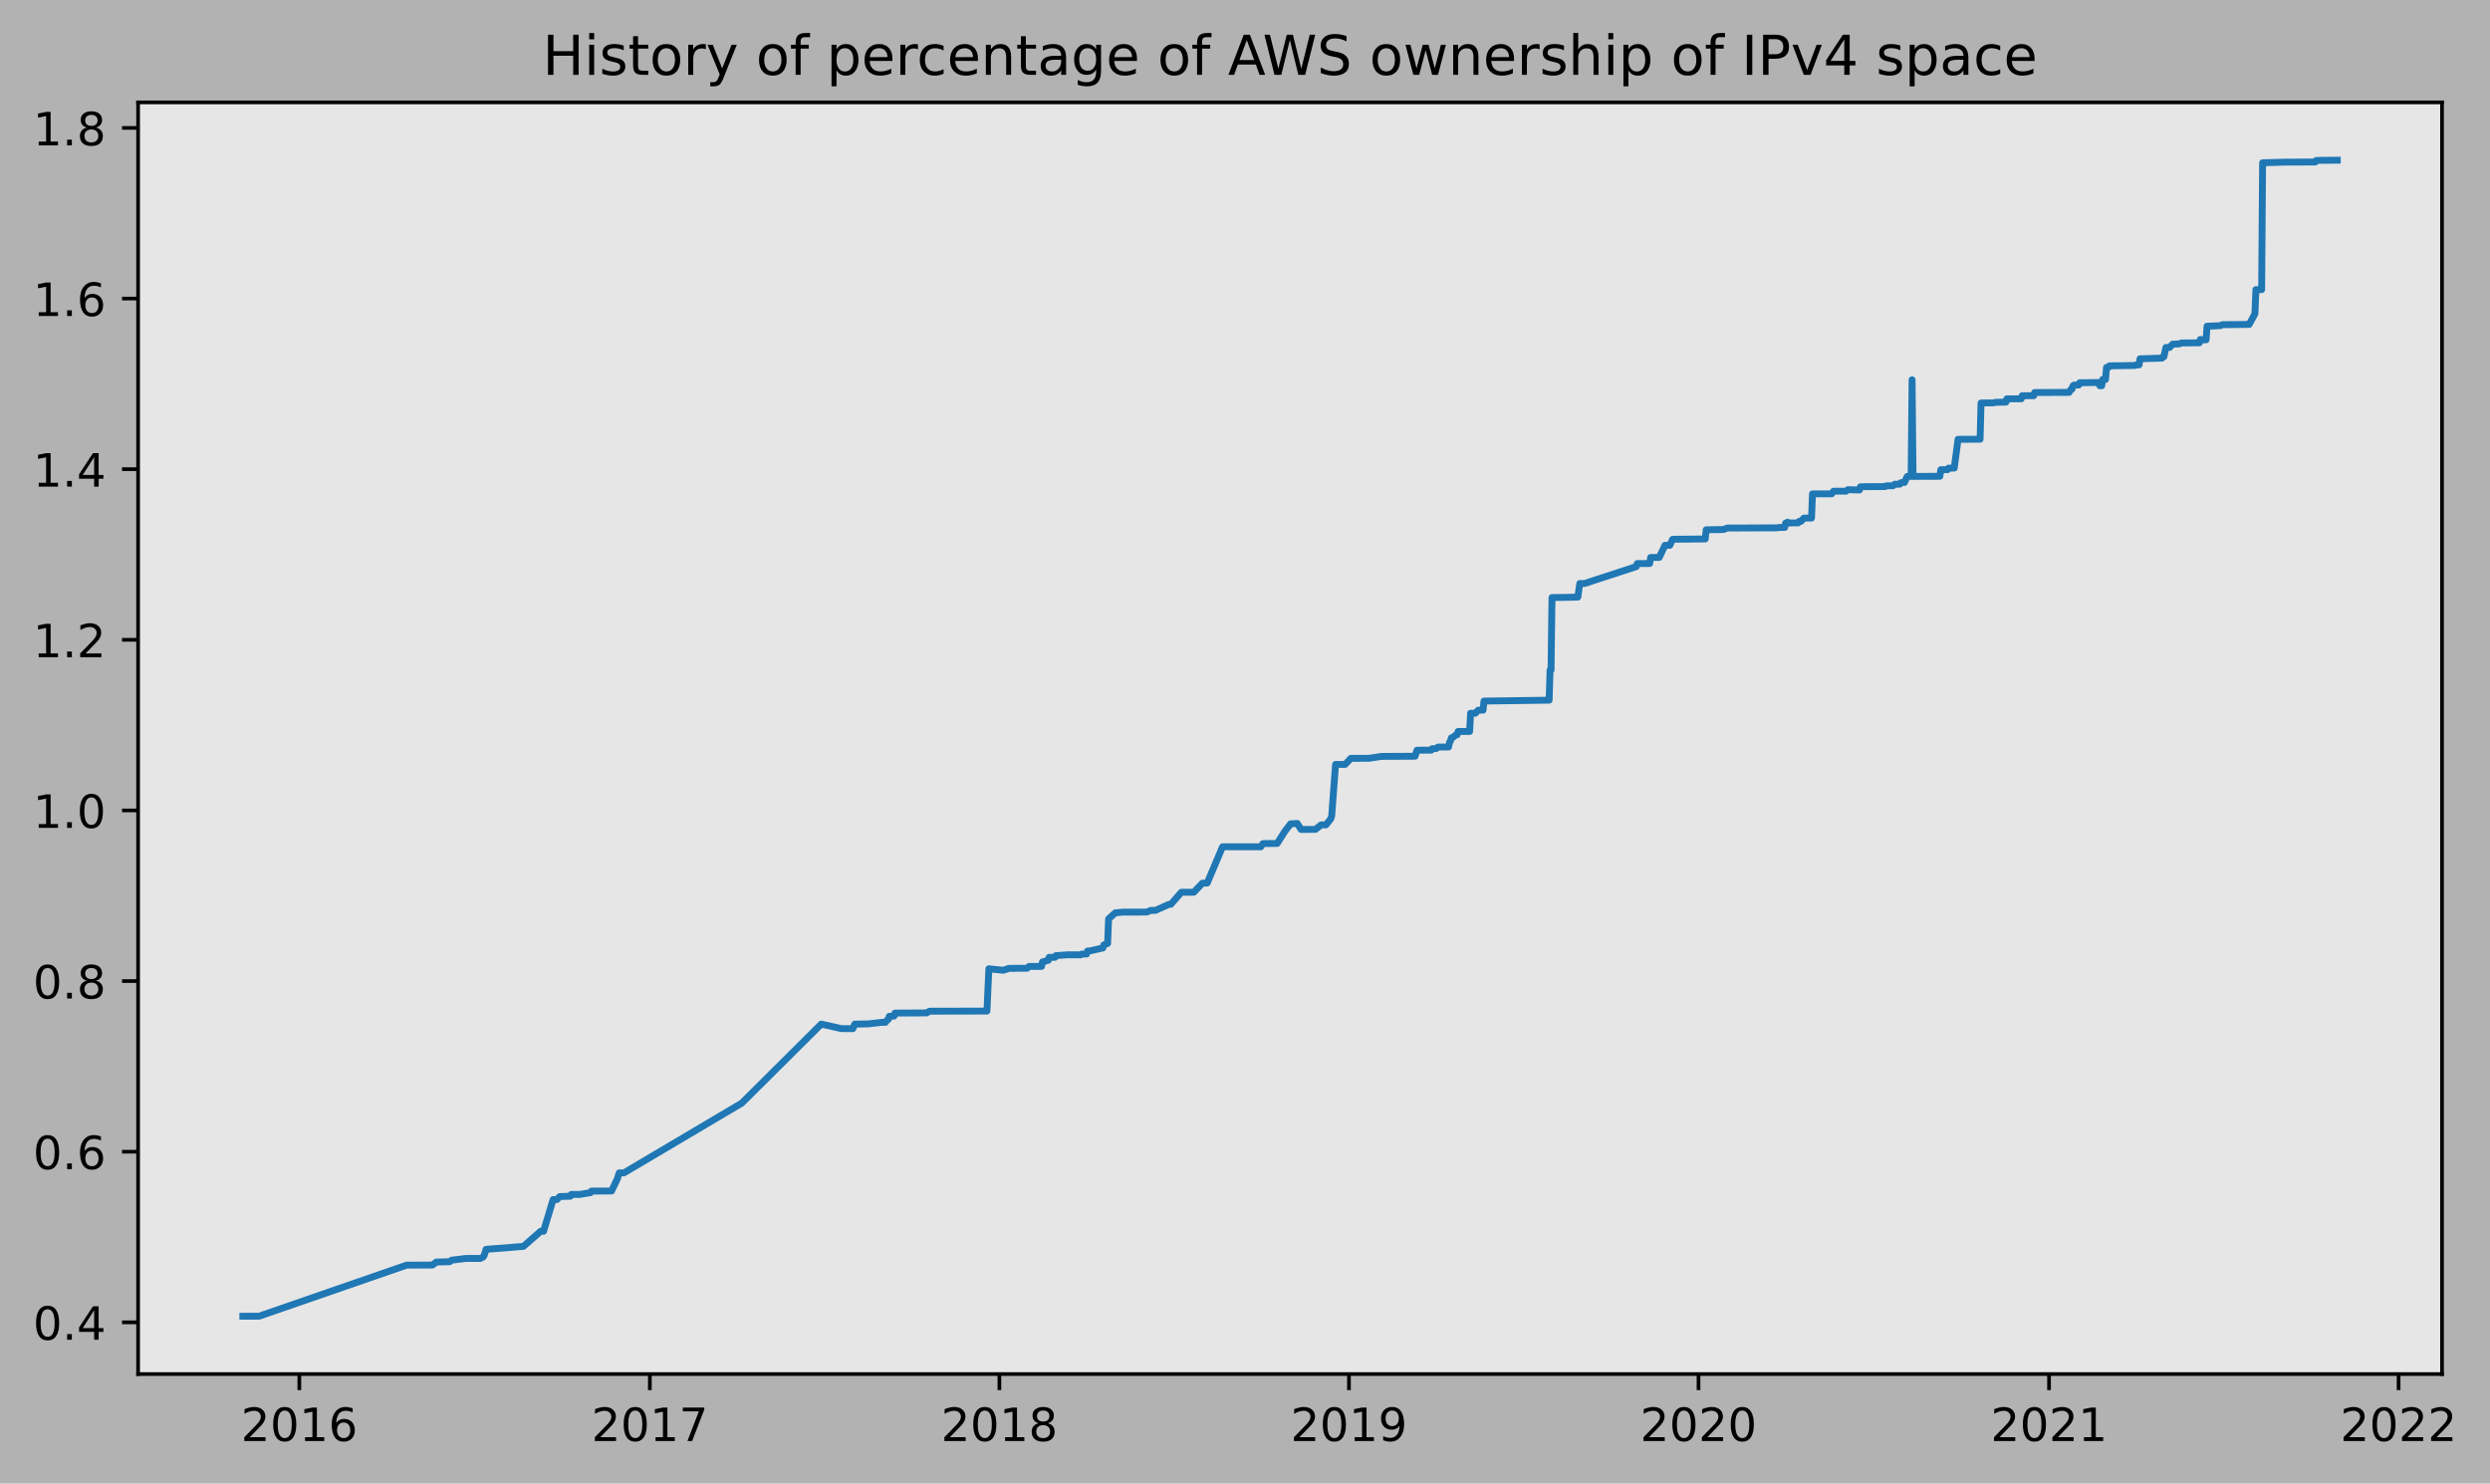
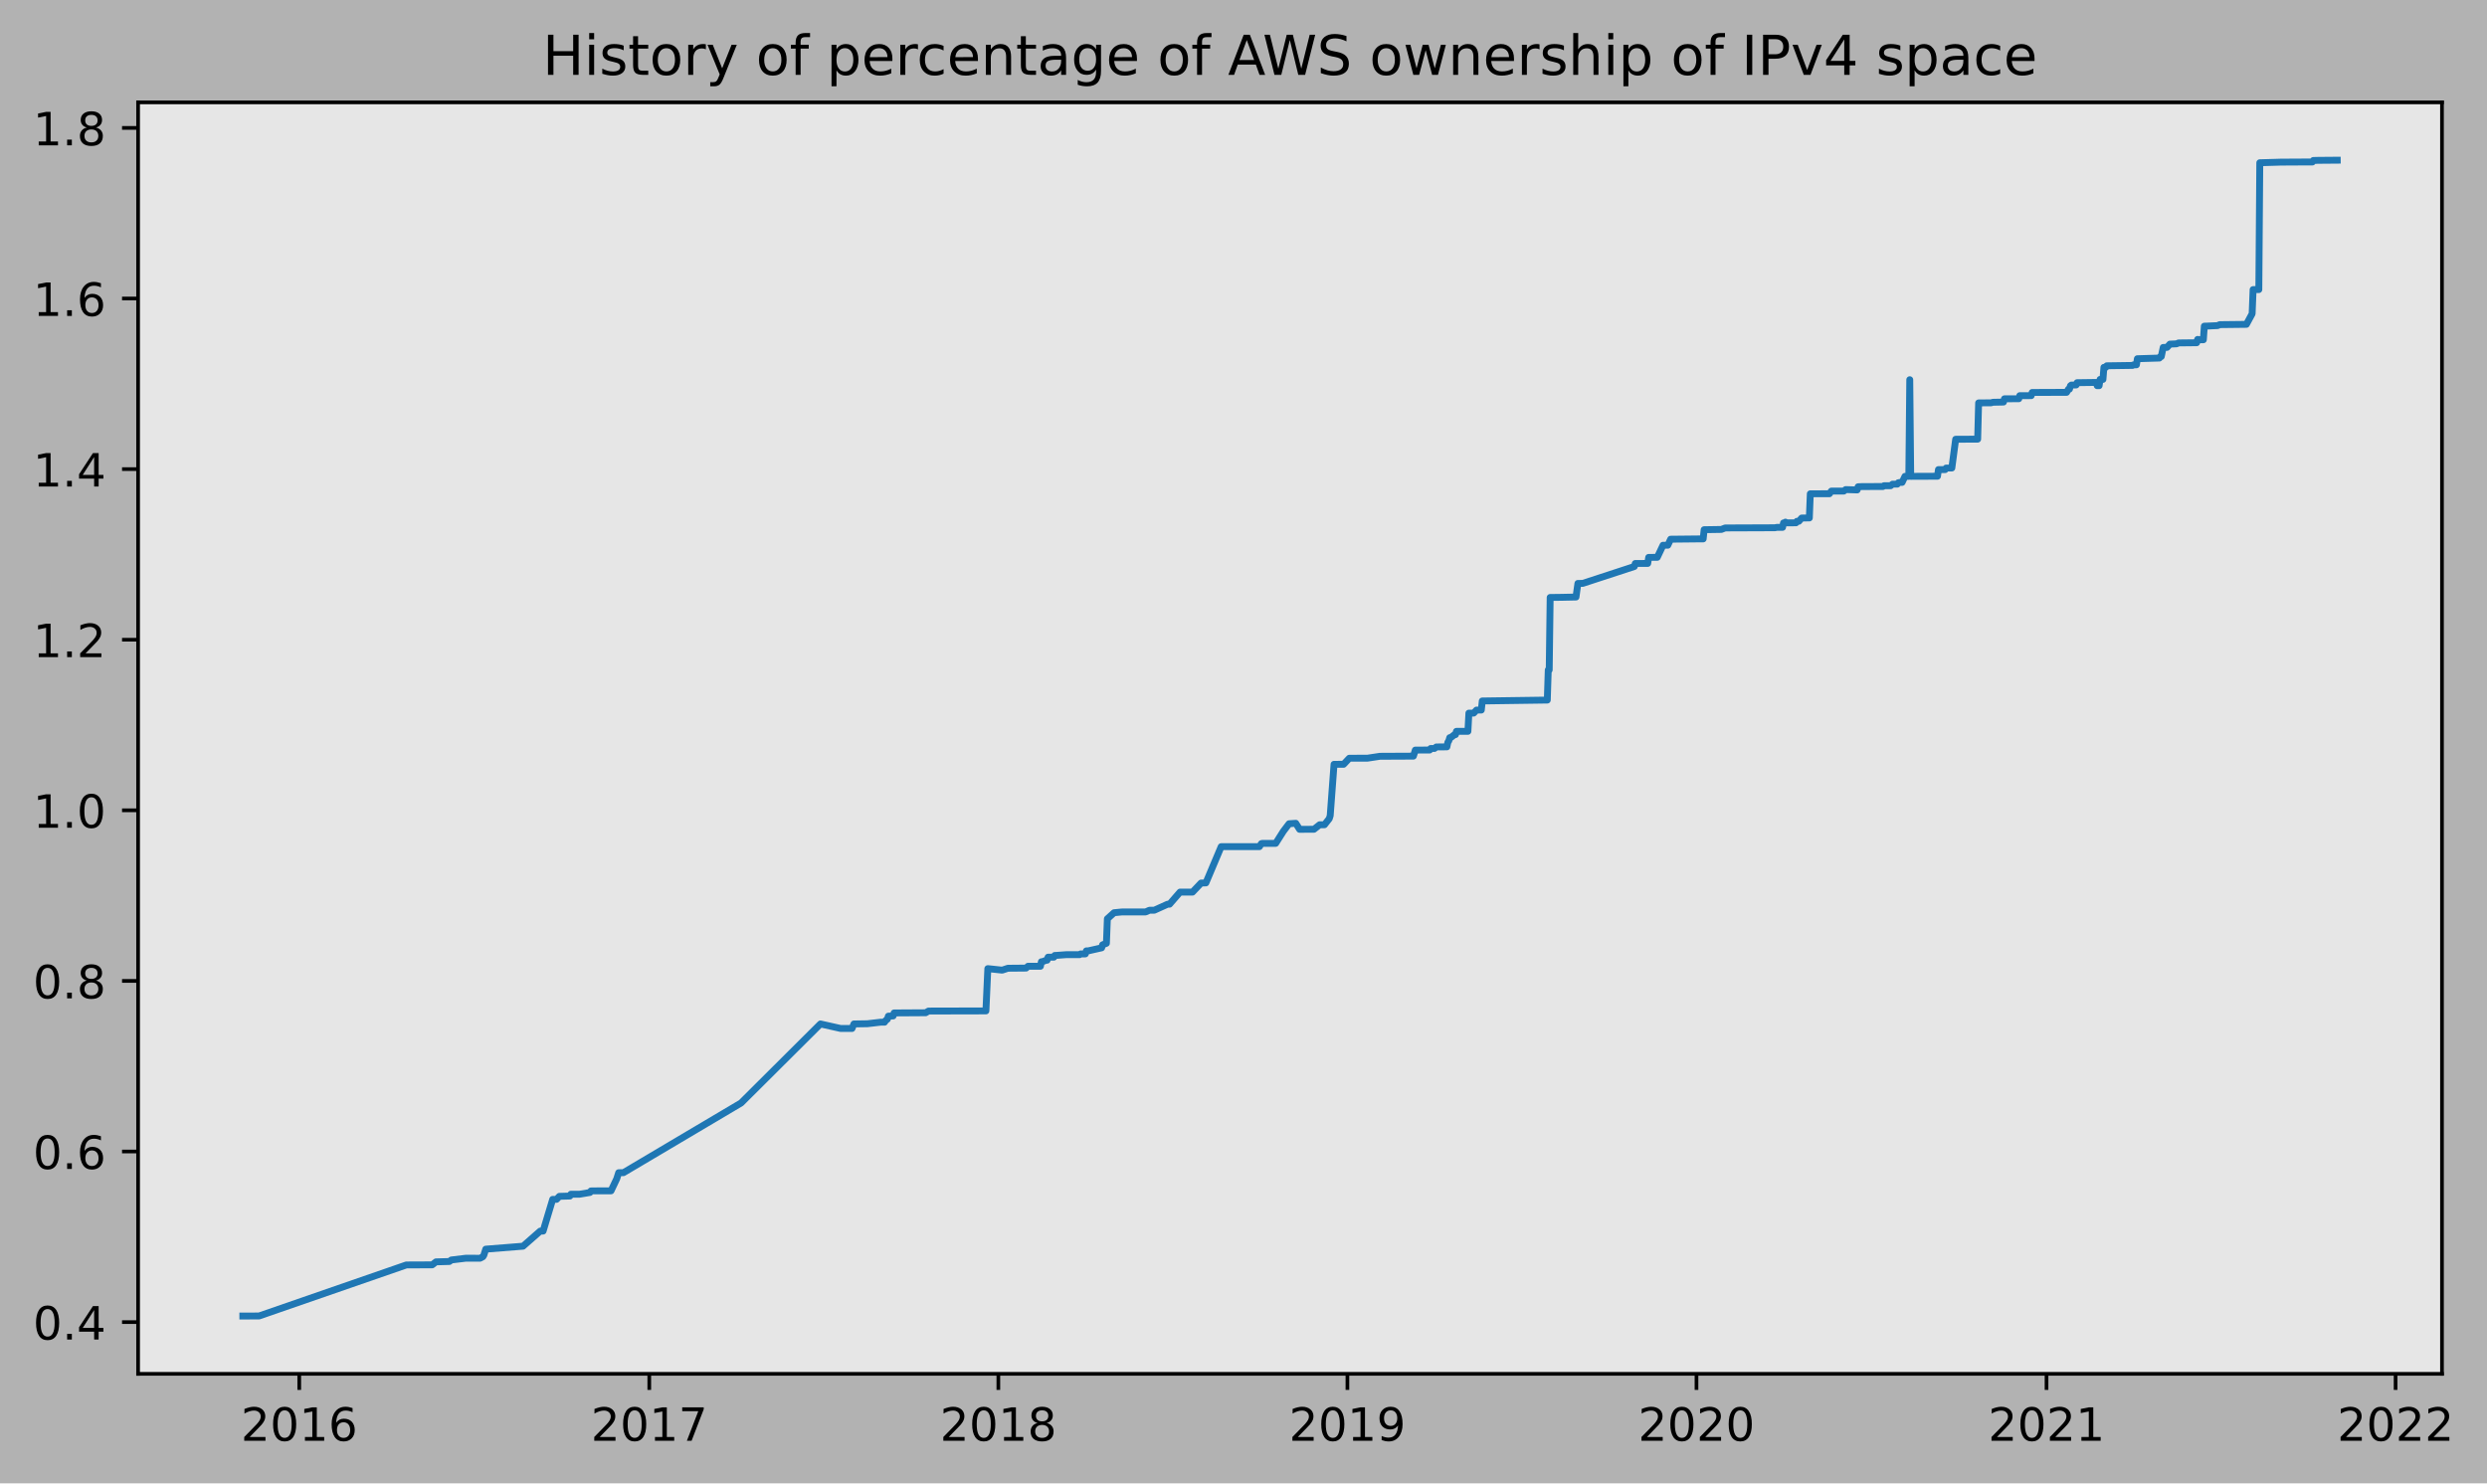
- <svg xmlns="http://www.w3.org/2000/svg" xmlns:xlink="http://www.w3.org/1999/xlink" height="323.396pt" version="1.1" viewBox="0 0 542.761 323.396" width="542.761pt">
+ <svg xmlns="http://www.w3.org/2000/svg" xmlns:xlink="http://www.w3.org/1999/xlink" height="323.396pt" version="1.1" viewBox="0 0 542.117 323.396" width="542.117pt">
  <defs>
    <style type="text/css">
*{stroke-linecap:butt;stroke-linejoin:round;}
  </style>
  </defs>
  <g id="figure_1">
    <g id="patch_1">
-       <path d="M 0 323.396  L 542.761 323.396  L 542.761 0  L 0 0  z " style="fill:#b2b2b2;" />
+       <path d="M 0 323.396  L 542.117 323.396  L 542.117 0  L 0 0  z " style="fill:#b2b2b2;" />
    </g>
    <g id="axes_1">
      <g id="patch_2">
        <path d="M 30.103 299.518  L 532.303 299.518  L 532.303 22.318  L 30.103 22.318  z " style="fill:#e6e6e6;" />
      </g>
      <g id="matplotlib.axis_1">
        <g id="xtick_1">
          <g id="line2d_1">
            <defs>
-               <path d="M 0 0  L 0 3.5  " id="m66aa924bf9" style="stroke:#000000;stroke-width:0.8;" />
-             </defs>
-             <g>
-               <use style="stroke:#000000;stroke-width:0.8;" x="65.247" xlink:href="#m66aa924bf9" y="299.518" />
+               <path d="M 0 0  L 0 3.5  " id="mdcea648d4d" style="stroke:#000000;stroke-width:0.8;" />
+             </defs>
+             <g>
+               <use style="stroke:#000000;stroke-width:0.8;" x="65.23" xlink:href="#mdcea648d4d" y="299.518" />
            </g>
          </g>
          <g id="text_1">
            <defs>
              <path d="M 19.188 8.297  L 53.609 8.297  L 53.609 0  L 7.328 0  L 7.328 8.297  Q 12.938 14.109 22.625 23.891  Q 32.328 33.688 34.812 36.531  Q 39.547 41.844 41.422 45.531  Q 43.312 49.219 43.312 52.781  Q 43.312 58.594 39.234 62.25  Q 35.156 65.922 28.609 65.922  Q 23.969 65.922 18.812 64.312  Q 13.672 62.703 7.812 59.422  L 7.812 69.391  Q 13.766 71.781 18.938 73  Q 24.125 74.219 28.422 74.219  Q 39.75 74.219 46.484 68.547  Q 53.219 62.891 53.219 53.422  Q 53.219 48.922 51.531 44.891  Q 49.859 40.875 45.406 35.406  Q 44.188 33.984 37.641 27.219  Q 31.109 20.453 19.188 8.297  z " id="DejaVuSans-50" />
              <path d="M 31.781 66.406  Q 24.172 66.406 20.328 58.906  Q 16.5 51.422 16.5 36.375  Q 16.5 21.391 20.328 13.891  Q 24.172 6.391 31.781 6.391  Q 39.453 6.391 43.281 13.891  Q 47.125 21.391 47.125 36.375  Q 47.125 51.422 43.281 58.906  Q 39.453 66.406 31.781 66.406  z M 31.781 74.219  Q 44.047 74.219 50.516 64.516  Q 56.984 54.828 56.984 36.375  Q 56.984 17.969 50.516 8.266  Q 44.047 -1.422 31.781 -1.422  Q 19.531 -1.422 13.062 8.266  Q 6.594 17.969 6.594 36.375  Q 6.594 54.828 13.062 64.516  Q 19.531 74.219 31.781 74.219  z " id="DejaVuSans-48" />
              <path d="M 12.406 8.297  L 28.516 8.297  L 28.516 63.922  L 10.984 60.406  L 10.984 69.391  L 28.422 72.906  L 38.281 72.906  L 38.281 8.297  L 54.391 8.297  L 54.391 0  L 12.406 0  z " id="DejaVuSans-49" />
              <path d="M 33.016 40.375  Q 26.375 40.375 22.484 35.828  Q 18.609 31.297 18.609 23.391  Q 18.609 15.531 22.484 10.953  Q 26.375 6.391 33.016 6.391  Q 39.656 6.391 43.531 10.953  Q 47.406 15.531 47.406 23.391  Q 47.406 31.297 43.531 35.828  Q 39.656 40.375 33.016 40.375  z M 52.594 71.297  L 52.594 62.312  Q 48.875 64.062 45.094 64.984  Q 41.312 65.922 37.594 65.922  Q 27.828 65.922 22.672 59.328  Q 17.531 52.734 16.797 39.406  Q 19.672 43.656 24.016 45.922  Q 28.375 48.188 33.594 48.188  Q 44.578 48.188 50.953 41.516  Q 57.328 34.859 57.328 23.391  Q 57.328 12.156 50.688 5.359  Q 44.047 -1.422 33.016 -1.422  Q 20.359 -1.422 13.672 8.266  Q 6.984 17.969 6.984 36.375  Q 6.984 53.656 15.188 63.938  Q 23.391 74.219 37.203 74.219  Q 40.922 74.219 44.703 73.484  Q 48.484 72.75 52.594 71.297  z " id="DejaVuSans-54" />
            </defs>
-             <g transform="translate(52.5219 314.1166)scale(0.1 -0.1)">
+             <g transform="translate(52.50502 314.1166)scale(0.1 -0.1)">
              <use xlink:href="#DejaVuSans-50" />
              <use x="63.623" xlink:href="#DejaVuSans-48" />
              <use x="127.246" xlink:href="#DejaVuSans-49" />
              <use x="190.869" xlink:href="#DejaVuSans-54" />
            </g>
          </g>
        </g>
        <g id="xtick_2">
          <g id="line2d_2">
            <g>
-               <use style="stroke:#000000;stroke-width:0.8;" x="141.651" xlink:href="#m66aa924bf9" y="299.518" />
+               <use style="stroke:#000000;stroke-width:0.8;" x="141.529" xlink:href="#mdcea648d4d" y="299.518" />
            </g>
          </g>
          <g id="text_2">
            <defs>
              <path d="M 8.203 72.906  L 55.078 72.906  L 55.078 68.703  L 28.609 0  L 18.312 0  L 43.219 64.594  L 8.203 64.594  z " id="DejaVuSans-55" />
            </defs>
-             <g transform="translate(128.9259 314.1166)scale(0.1 -0.1)">
+             <g transform="translate(128.8044 314.1166)scale(0.1 -0.1)">
              <use xlink:href="#DejaVuSans-50" />
              <use x="63.623" xlink:href="#DejaVuSans-48" />
              <use x="127.246" xlink:href="#DejaVuSans-49" />
              <use x="190.869" xlink:href="#DejaVuSans-55" />
            </g>
          </g>
        </g>
        <g id="xtick_3">
          <g id="line2d_3">
            <g>
-               <use style="stroke:#000000;stroke-width:0.8;" x="217.846" xlink:href="#m66aa924bf9" y="299.518" />
+               <use style="stroke:#000000;stroke-width:0.8;" x="217.62" xlink:href="#mdcea648d4d" y="299.518" />
            </g>
          </g>
          <g id="text_3">
            <defs>
              <path d="M 31.781 34.625  Q 24.75 34.625 20.719 30.859  Q 16.703 27.094 16.703 20.516  Q 16.703 13.922 20.719 10.156  Q 24.75 6.391 31.781 6.391  Q 38.812 6.391 42.859 10.172  Q 46.922 13.969 46.922 20.516  Q 46.922 27.094 42.891 30.859  Q 38.875 34.625 31.781 34.625  z M 21.922 38.812  Q 15.578 40.375 12.031 44.719  Q 8.5 49.078 8.5 55.328  Q 8.5 64.062 14.719 69.141  Q 20.953 74.219 31.781 74.219  Q 42.672 74.219 48.875 69.141  Q 55.078 64.062 55.078 55.328  Q 55.078 49.078 51.531 44.719  Q 48 40.375 41.703 38.812  Q 48.828 37.156 52.797 32.312  Q 56.781 27.484 56.781 20.516  Q 56.781 9.906 50.312 4.234  Q 43.844 -1.422 31.781 -1.422  Q 19.734 -1.422 13.25 4.234  Q 6.781 9.906 6.781 20.516  Q 6.781 27.484 10.781 32.312  Q 14.797 37.156 21.922 38.812  z M 18.312 54.391  Q 18.312 48.734 21.844 45.562  Q 25.391 42.391 31.781 42.391  Q 38.141 42.391 41.719 45.562  Q 45.312 48.734 45.312 54.391  Q 45.312 60.062 41.719 63.234  Q 38.141 66.406 31.781 66.406  Q 25.391 66.406 21.844 63.234  Q 18.312 60.062 18.312 54.391  z " id="DejaVuSans-56" />
            </defs>
-             <g transform="translate(205.1212 314.1166)scale(0.1 -0.1)">
+             <g transform="translate(204.8953 314.1166)scale(0.1 -0.1)">
              <use xlink:href="#DejaVuSans-50" />
              <use x="63.623" xlink:href="#DejaVuSans-48" />
              <use x="127.246" xlink:href="#DejaVuSans-49" />
              <use x="190.869" xlink:href="#DejaVuSans-56" />
            </g>
          </g>
        </g>
        <g id="xtick_4">
          <g id="line2d_4">
            <g>
-               <use style="stroke:#000000;stroke-width:0.8;" x="294.042" xlink:href="#m66aa924bf9" y="299.518" />
+               <use style="stroke:#000000;stroke-width:0.8;" x="293.711" xlink:href="#mdcea648d4d" y="299.518" />
            </g>
          </g>
          <g id="text_4">
            <defs>
              <path d="M 10.984 1.516  L 10.984 10.5  Q 14.703 8.734 18.5 7.812  Q 22.312 6.891 25.984 6.891  Q 35.75 6.891 40.891 13.453  Q 46.047 20.016 46.781 33.406  Q 43.953 29.203 39.594 26.953  Q 35.25 24.703 29.984 24.703  Q 19.047 24.703 12.672 31.312  Q 6.297 37.938 6.297 49.422  Q 6.297 60.641 12.938 67.422  Q 19.578 74.219 30.609 74.219  Q 43.266 74.219 49.922 64.516  Q 56.594 54.828 56.594 36.375  Q 56.594 19.141 48.406 8.859  Q 40.234 -1.422 26.422 -1.422  Q 22.703 -1.422 18.891 -0.688  Q 15.094 0.047 10.984 1.516  z M 30.609 32.422  Q 37.25 32.422 41.125 36.953  Q 45.016 41.5 45.016 49.422  Q 45.016 57.281 41.125 61.844  Q 37.25 66.406 30.609 66.406  Q 23.969 66.406 20.094 61.844  Q 16.219 57.281 16.219 49.422  Q 16.219 41.5 20.094 36.953  Q 23.969 32.422 30.609 32.422  z " id="DejaVuSans-57" />
            </defs>
-             <g transform="translate(281.3165 314.1166)scale(0.1 -0.1)">
+             <g transform="translate(280.9862 314.1166)scale(0.1 -0.1)">
              <use xlink:href="#DejaVuSans-50" />
              <use x="63.623" xlink:href="#DejaVuSans-48" />
              <use x="127.246" xlink:href="#DejaVuSans-49" />
              <use x="190.869" xlink:href="#DejaVuSans-57" />
            </g>
          </g>
        </g>
        <g id="xtick_5">
          <g id="line2d_5">
            <g>
-               <use style="stroke:#000000;stroke-width:0.8;" x="370.237" xlink:href="#m66aa924bf9" y="299.518" />
+               <use style="stroke:#000000;stroke-width:0.8;" x="369.802" xlink:href="#mdcea648d4d" y="299.518" />
            </g>
          </g>
          <g id="text_5">
-             <g transform="translate(357.5118 314.1166)scale(0.1 -0.1)">
+             <g transform="translate(357.0771 314.1166)scale(0.1 -0.1)">
              <use xlink:href="#DejaVuSans-50" />
              <use x="63.623" xlink:href="#DejaVuSans-48" />
              <use x="127.246" xlink:href="#DejaVuSans-50" />
              <use x="190.869" xlink:href="#DejaVuSans-48" />
            </g>
          </g>
        </g>
        <g id="xtick_6">
          <g id="line2d_6">
            <g>
-               <use style="stroke:#000000;stroke-width:0.8;" x="446.641" xlink:href="#m66aa924bf9" y="299.518" />
+               <use style="stroke:#000000;stroke-width:0.8;" x="446.102" xlink:href="#mdcea648d4d" y="299.518" />
            </g>
          </g>
          <g id="text_6">
-             <g transform="translate(433.9158 314.1166)scale(0.1 -0.1)">
+             <g transform="translate(433.3765 314.1166)scale(0.1 -0.1)">
              <use xlink:href="#DejaVuSans-50" />
              <use x="63.623" xlink:href="#DejaVuSans-48" />
              <use x="127.246" xlink:href="#DejaVuSans-50" />
              <use x="190.869" xlink:href="#DejaVuSans-49" />
            </g>
          </g>
        </g>
        <g id="xtick_7">
          <g id="line2d_7">
            <g>
-               <use style="stroke:#000000;stroke-width:0.8;" x="522.836" xlink:href="#m66aa924bf9" y="299.518" />
+               <use style="stroke:#000000;stroke-width:0.8;" x="522.192" xlink:href="#mdcea648d4d" y="299.518" />
            </g>
          </g>
          <g id="text_7">
-             <g transform="translate(510.1111 314.1166)scale(0.1 -0.1)">
+             <g transform="translate(509.4674 314.1166)scale(0.1 -0.1)">
              <use xlink:href="#DejaVuSans-50" />
              <use x="63.623" xlink:href="#DejaVuSans-48" />
              <use x="127.246" xlink:href="#DejaVuSans-50" />
              <use x="190.869" xlink:href="#DejaVuSans-50" />
            </g>
          </g>
        </g>
      </g>
      <g id="matplotlib.axis_2">
        <g id="ytick_1">
          <g id="line2d_8">
            <defs>
-               <path d="M 0 0  L -3.5 0  " id="m1102f19b83" style="stroke:#000000;stroke-width:0.8;" />
-             </defs>
-             <g>
-               <use style="stroke:#000000;stroke-width:0.8;" x="30.103" xlink:href="#m1102f19b83" y="288.242" />
+               <path d="M 0 0  L -3.5 0  " id="m45e88ffc14" style="stroke:#000000;stroke-width:0.8;" />
+             </defs>
+             <g>
+               <use style="stroke:#000000;stroke-width:0.8;" x="30.103" xlink:href="#m45e88ffc14" y="288.242" />
            </g>
          </g>
          <g id="text_8">
            <defs>
              <path d="M 10.688 12.406  L 21 12.406  L 21 0  L 10.688 0  z " id="DejaVuSans-46" />
              <path d="M 37.797 64.312  L 12.891 25.391  L 37.797 25.391  z M 35.203 72.906  L 47.609 72.906  L 47.609 25.391  L 58.016 25.391  L 58.016 17.188  L 47.609 17.188  L 47.609 0  L 37.797 0  L 37.797 17.188  L 4.891 17.188  L 4.891 26.703  z " id="DejaVuSans-52" />
            </defs>
            <g transform="translate(7.2 292.041)scale(0.1 -0.1)">
              <use xlink:href="#DejaVuSans-48" />
              <use x="63.623" xlink:href="#DejaVuSans-46" />
              <use x="95.41" xlink:href="#DejaVuSans-52" />
            </g>
          </g>
        </g>
        <g id="ytick_2">
          <g id="line2d_9">
            <g>
-               <use style="stroke:#000000;stroke-width:0.8;" x="30.103" xlink:href="#m1102f19b83" y="251.048" />
+               <use style="stroke:#000000;stroke-width:0.8;" x="30.103" xlink:href="#m45e88ffc14" y="251.048" />
            </g>
          </g>
          <g id="text_9">
            <g transform="translate(7.2 254.8471)scale(0.1 -0.1)">
              <use xlink:href="#DejaVuSans-48" />
              <use x="63.623" xlink:href="#DejaVuSans-46" />
              <use x="95.41" xlink:href="#DejaVuSans-54" />
            </g>
          </g>
        </g>
        <g id="ytick_3">
          <g id="line2d_10">
            <g>
-               <use style="stroke:#000000;stroke-width:0.8;" x="30.103" xlink:href="#m1102f19b83" y="213.854" />
+               <use style="stroke:#000000;stroke-width:0.8;" x="30.103" xlink:href="#m45e88ffc14" y="213.854" />
            </g>
          </g>
          <g id="text_10">
            <g transform="translate(7.2 217.6532)scale(0.1 -0.1)">
              <use xlink:href="#DejaVuSans-48" />
              <use x="63.623" xlink:href="#DejaVuSans-46" />
              <use x="95.41" xlink:href="#DejaVuSans-56" />
            </g>
          </g>
        </g>
        <g id="ytick_4">
          <g id="line2d_11">
            <g>
-               <use style="stroke:#000000;stroke-width:0.8;" x="30.103" xlink:href="#m1102f19b83" y="176.66" />
+               <use style="stroke:#000000;stroke-width:0.8;" x="30.103" xlink:href="#m45e88ffc14" y="176.66" />
            </g>
          </g>
          <g id="text_11">
            <g transform="translate(7.2 180.4593)scale(0.1 -0.1)">
              <use xlink:href="#DejaVuSans-49" />
              <use x="63.623" xlink:href="#DejaVuSans-46" />
              <use x="95.41" xlink:href="#DejaVuSans-48" />
            </g>
          </g>
        </g>
        <g id="ytick_5">
          <g id="line2d_12">
            <g>
-               <use style="stroke:#000000;stroke-width:0.8;" x="30.103" xlink:href="#m1102f19b83" y="139.466" />
+               <use style="stroke:#000000;stroke-width:0.8;" x="30.103" xlink:href="#m45e88ffc14" y="139.466" />
            </g>
          </g>
          <g id="text_12">
            <g transform="translate(7.2 143.2654)scale(0.1 -0.1)">
              <use xlink:href="#DejaVuSans-49" />
              <use x="63.623" xlink:href="#DejaVuSans-46" />
              <use x="95.41" xlink:href="#DejaVuSans-50" />
            </g>
          </g>
        </g>
        <g id="ytick_6">
          <g id="line2d_13">
            <g>
-               <use style="stroke:#000000;stroke-width:0.8;" x="30.103" xlink:href="#m1102f19b83" y="102.272" />
+               <use style="stroke:#000000;stroke-width:0.8;" x="30.103" xlink:href="#m45e88ffc14" y="102.272" />
            </g>
          </g>
          <g id="text_13">
            <g transform="translate(7.2 106.0714)scale(0.1 -0.1)">
              <use xlink:href="#DejaVuSans-49" />
              <use x="63.623" xlink:href="#DejaVuSans-46" />
              <use x="95.41" xlink:href="#DejaVuSans-52" />
            </g>
          </g>
        </g>
        <g id="ytick_7">
          <g id="line2d_14">
            <g>
-               <use style="stroke:#000000;stroke-width:0.8;" x="30.103" xlink:href="#m1102f19b83" y="65.078" />
+               <use style="stroke:#000000;stroke-width:0.8;" x="30.103" xlink:href="#m45e88ffc14" y="65.078" />
            </g>
          </g>
          <g id="text_14">
            <g transform="translate(7.2 68.87753)scale(0.1 -0.1)">
              <use xlink:href="#DejaVuSans-49" />
              <use x="63.623" xlink:href="#DejaVuSans-46" />
              <use x="95.41" xlink:href="#DejaVuSans-54" />
            </g>
          </g>
        </g>
        <g id="ytick_8">
          <g id="line2d_15">
            <g>
-               <use style="stroke:#000000;stroke-width:0.8;" x="30.103" xlink:href="#m1102f19b83" y="27.884" />
+               <use style="stroke:#000000;stroke-width:0.8;" x="30.103" xlink:href="#m45e88ffc14" y="27.884" />
            </g>
          </g>
          <g id="text_15">
            <g transform="translate(7.2 31.68362)scale(0.1 -0.1)">
              <use xlink:href="#DejaVuSans-49" />
              <use x="63.623" xlink:href="#DejaVuSans-46" />
              <use x="95.41" xlink:href="#DejaVuSans-56" />
            </g>
          </g>
        </g>
      </g>
      <g id="line2d_16">
-         <path clip-path="url(#p7ad75ca9b4)" d="M 52.93 286.918  L 56.479 286.904  L 88.627 275.779  L 94.264 275.755  L 95.099 275.107  L 98.021 275.025  L 98.439 274.697  L 101.57 274.315  L 104.701 274.317  L 105.328 273.988  L 105.536 273.659  L 105.954 272.337  L 114.095 271.69  L 117.853 268.396  L 118.479 268.394  L 120.567 261.481  L 121.402 261.481  L 122.028 260.822  L 124.324 260.757  L 124.533 260.363  L 126.412 260.363  L 128.708 259.976  L 128.917 259.647  L 129.334 259.631  L 133.301 259.62  L 134.553 256.986  L 134.971 255.669  L 136.015 255.659  L 161.691 240.463  L 179.018 223.235  L 183.402 224.219  L 185.907 224.226  L 186.324 223.238  L 189.247 223.19  L 192.169 222.853  L 193.004 222.853  L 193.213 222.524  L 193.631 222.195  L 193.839 221.537  L 194.883 221.495  L 195.092 220.837  L 201.981 220.795  L 202.607 220.424  L 215.132 220.394  L 215.55 211.176  L 218.681 211.505  L 219.934 211.092  L 223.9 211.056  L 224.318 210.66  L 227.031 210.661  L 227.24 209.674  L 227.449 209.671  L 228.284 209.34  L 228.493 209.339  L 228.701 208.681  L 229.954 208.68  L 230.163 208.303  L 230.371 208.301  L 232.668 208.132  L 235.59 208.131  L 235.799 207.967  L 236.843 207.965  L 237.052 207.307  L 237.469 207.302  L 240.392 206.643  L 240.6 205.985  L 241.435 205.656  L 241.644 200.306  L 243.105 198.989  L 244.776 198.825  L 249.994 198.818  L 250.829 198.448  L 251.873 198.448  L 254.796 197.131  L 255.213 197.127  L 257.51 194.492  L 260.223 194.496  L 262.102 192.516  L 263.146 192.489  L 266.486 184.585  L 274.836 184.581  L 275.254 183.922  L 275.462 183.871  L 278.385 183.867  L 280.055 181.234  L 281.308 179.588  L 282.769 179.489  L 283.604 180.805  L 286.735 180.794  L 287.988 179.806  L 289.031 179.805  L 290.075 178.488  L 290.284 177.824  L 291.119 166.632  L 293.206 166.627  L 294.459 165.305  L 298.425 165.293  L 301.139 164.882  L 308.446 164.848  L 308.863 163.53  L 311.994 163.516  L 312.203 163.186  L 313.038 163.175  L 313.456 162.846  L 315.752 162.828  L 315.961 161.84  L 316.169 161.511  L 316.378 160.816  L 316.587 160.815  L 317.422 160.157  L 317.631 160.157  L 317.839 159.443  L 320.345 159.44  L 320.553 155.474  L 321.597 155.467  L 322.223 154.807  L 323.267 154.802  L 323.476 152.824  L 337.671 152.626  L 337.88 146.057  L 338.089 146.057  L 338.297 130.256  L 340.802 130.226  L 343.934 130.159  L 344.351 127.196  L 345.395 127.19  L 356.668 123.507  L 356.877 122.848  L 359.59 122.838  L 359.799 121.521  L 361.678 121.503  L 362.93 118.87  L 363.974 118.869  L 364.6 117.552  L 370.446 117.493  L 371.698 117.488  L 371.907 115.483  L 375.664 115.426  L 376.499 115.102  L 387.355 115.059  L 387.772 114.976  L 389.025 114.971  L 389.233 114.004  L 389.442 114.004  L 389.651 113.832  L 389.86 113.994  L 391.947 113.981  L 392.156 113.653  L 392.573 113.651  L 393.2 112.94  L 394.87 112.923  L 395.079 107.653  L 399.254 107.644  L 399.671 107.068  L 402.385 107.066  L 402.802 106.736  L 405.308 106.814  L 405.516 106.12  L 406.351 106.085  L 410.944 106.063  L 411.153 105.898  L 412.614 105.892  L 413.031 105.554  L 414.075 105.55  L 414.284 105.252  L 414.701 105.17  L 415.119 105.17  L 415.745 103.853  L 416.58 103.853  L 416.789 82.783  L 416.998 103.851  L 422.843 103.827  L 423.052 102.379  L 424.513 102.378  L 424.722 102.048  L 425.974 102.03  L 426.809 95.765  L 431.611 95.741  L 431.819 87.84  L 434.533 87.818  L 434.951 87.701  L 437.247 87.653  L 437.456 86.943  L 440.587 86.93  L 440.796 86.26  L 443.301 86.256  L 443.51 85.565  L 451.025 85.534  L 451.442 84.83  L 451.651 84.83  L 451.86 84.113  L 452.068 83.946  L 453.112 83.927  L 453.321 83.433  L 457.496 83.378  L 457.705 84.087  L 458.122 84.085  L 458.331 82.719  L 458.957 82.719  L 459.166 80.085  L 459.584 80.083  L 459.792 79.749  L 465.429 79.668  L 465.637 79.537  L 466.264 79.536  L 466.472 78.208  L 471.274 78.062  L 471.483 77.732  L 471.691 77.731  L 472.109 75.745  L 472.944 75.735  L 473.57 75.025  L 475.031 74.962  L 475.449 74.766  L 479.415 74.723  L 479.624 73.997  L 480.25 74.078  L 480.877 74.072  L 481.085 71.108  L 481.712 71.09  L 484.008 70.985  L 484.425 70.779  L 490.27 70.713  L 491.523 68.404  L 491.732 63.136  L 492.984 63.135  L 493.193 35.482  L 496.951 35.375  L 497.786 35.347  L 503.213 35.317  L 504.675 35.315  L 504.883 34.985  L 505.927 34.958  L 509.476 34.924  L 509.476 34.924  " style="fill:none;stroke:#1f77b4;stroke-linecap:square;stroke-width:1.5;" />
+         <path clip-path="url(#p21c7592340)" d="M 52.93 286.918  L 56.474 286.904  L 88.578 275.779  L 94.207 275.755  L 95.041 275.107  L 97.96 275.025  L 98.376 274.697  L 101.503 274.315  L 104.631 274.317  L 105.256 273.988  L 105.464 273.659  L 105.881 272.337  L 114.012 271.69  L 117.764 268.396  L 118.389 268.394  L 120.474 261.481  L 121.308 261.481  L 121.933 260.822  L 124.227 260.757  L 124.435 260.363  L 126.311 260.363  L 128.604 259.976  L 128.813 259.647  L 129.23 259.631  L 133.191 259.62  L 134.441 256.986  L 134.858 255.669  L 135.901 255.659  L 161.542 240.463  L 178.845 223.235  L 183.223 224.219  L 185.725 224.226  L 186.142 223.238  L 189.06 223.19  L 191.979 222.853  L 192.813 222.853  L 193.021 222.524  L 193.438 222.195  L 193.646 221.537  L 194.689 221.495  L 194.897 220.837  L 201.777 220.795  L 202.402 220.424  L 214.91 220.394  L 215.327 211.176  L 218.454 211.505  L 219.705 211.092  L 223.666 211.056  L 224.083 210.66  L 226.793 210.661  L 227.001 209.674  L 227.21 209.671  L 228.044 209.34  L 228.252 209.339  L 228.461 208.681  L 229.711 208.68  L 229.92 208.303  L 230.128 208.301  L 232.422 208.132  L 235.34 208.131  L 235.549 207.967  L 236.591 207.965  L 236.799 207.307  L 237.216 207.302  L 240.135 206.643  L 240.343 205.985  L 241.177 205.656  L 241.386 200.306  L 242.845 198.989  L 244.513 198.825  L 249.724 198.818  L 250.558 198.448  L 251.601 198.448  L 254.519 197.131  L 254.936 197.127  L 257.229 194.492  L 259.939 194.496  L 261.816 192.516  L 262.858 192.489  L 266.193 184.585  L 274.532 184.581  L 274.949 183.922  L 275.158 183.871  L 278.076 183.867  L 279.744 181.234  L 280.995 179.588  L 282.454 179.489  L 283.288 180.805  L 286.415 180.794  L 287.666 179.806  L 288.708 179.805  L 289.75 178.488  L 289.959 177.824  L 290.793 166.632  L 292.877 166.627  L 294.128 165.305  L 298.089 165.293  L 300.799 164.882  L 308.096 164.848  L 308.512 163.53  L 311.639 163.516  L 311.848 163.186  L 312.682 163.175  L 313.099 162.846  L 315.392 162.828  L 315.6 161.84  L 315.809 161.511  L 316.017 160.816  L 316.226 160.815  L 317.06 160.157  L 317.268 160.157  L 317.477 159.443  L 319.978 159.44  L 320.187 155.474  L 321.229 155.467  L 321.854 154.807  L 322.897 154.802  L 323.105 152.824  L 337.281 152.626  L 337.49 146.057  L 337.698 146.057  L 337.906 130.256  L 340.408 130.226  L 343.535 130.159  L 343.952 127.196  L 344.994 127.19  L 356.252 123.507  L 356.46 122.848  L 359.17 122.838  L 359.379 121.521  L 361.255 121.503  L 362.506 118.87  L 363.548 118.869  L 364.173 117.552  L 370.011 117.493  L 371.261 117.488  L 371.47 115.483  L 375.222 115.426  L 376.056 115.102  L 386.897 115.059  L 387.313 114.976  L 388.564 114.971  L 388.773 114.004  L 388.981 114.004  L 389.19 113.832  L 389.398 113.994  L 391.483 113.981  L 391.691 113.653  L 392.108 113.651  L 392.734 112.94  L 394.401 112.923  L 394.61 107.653  L 398.779 107.644  L 399.196 107.068  L 401.906 107.066  L 402.323 106.736  L 404.825 106.814  L 405.033 106.12  L 405.867 106.085  L 410.453 106.063  L 410.662 105.898  L 412.121 105.892  L 412.538 105.554  L 413.58 105.55  L 413.789 105.252  L 414.206 105.17  L 414.623 105.17  L 415.248 103.853  L 416.082 103.853  L 416.291 82.783  L 416.499 103.851  L 422.336 103.827  L 422.545 102.379  L 424.004 102.378  L 424.212 102.048  L 425.463 102.03  L 426.297 95.765  L 431.092 95.741  L 431.3 87.84  L 434.01 87.818  L 434.427 87.701  L 436.72 87.653  L 436.929 86.943  L 440.056 86.93  L 440.264 86.26  L 442.766 86.256  L 442.974 85.565  L 450.479 85.534  L 450.896 84.83  L 451.105 84.83  L 451.313 84.113  L 451.522 83.946  L 452.564 83.927  L 452.772 83.433  L 456.942 83.378  L 457.15 84.087  L 457.567 84.085  L 457.776 82.719  L 458.401 82.719  L 458.61 80.085  L 459.027 80.083  L 459.235 79.749  L 464.864 79.668  L 465.072 79.537  L 465.698 79.536  L 465.906 78.208  L 470.701 78.062  L 470.909 77.732  L 471.118 77.731  L 471.535 75.745  L 472.369 75.735  L 472.994 75.025  L 474.453 74.962  L 474.87 74.766  L 478.831 74.723  L 479.039 73.997  L 479.665 74.078  L 480.29 74.072  L 480.499 71.108  L 481.124 71.09  L 483.417 70.985  L 483.834 70.779  L 489.671 70.713  L 490.922 68.404  L 491.131 63.136  L 492.381 63.135  L 492.59 35.482  L 496.342 35.375  L 497.176 35.347  L 502.596 35.317  L 504.056 35.315  L 504.264 34.985  L 505.306 34.958  L 509.476 34.924  L 509.476 34.924  " style="fill:none;stroke:#1f77b4;stroke-linecap:square;stroke-width:1.5;" />
      </g>
      <g id="patch_3">
        <path d="M 30.103 299.518  L 30.103 22.318  " style="fill:none;stroke:#000000;stroke-linecap:square;stroke-linejoin:miter;stroke-width:0.8;" />
      </g>
      <g id="patch_4">
        <path d="M 532.303 299.518  L 532.303 22.318  " style="fill:none;stroke:#000000;stroke-linecap:square;stroke-linejoin:miter;stroke-width:0.8;" />
      </g>
      <g id="patch_5">
        <path d="M 30.103 299.518  L 532.303 299.518  " style="fill:none;stroke:#000000;stroke-linecap:square;stroke-linejoin:miter;stroke-width:0.8;" />
      </g>
      <g id="patch_6">
        <path d="M 30.103 22.318  L 532.303 22.318  " style="fill:none;stroke:#000000;stroke-linecap:square;stroke-linejoin:miter;stroke-width:0.8;" />
      </g>
      <g id="text_16">
        <defs>
          <path d="M 9.812 72.906  L 19.672 72.906  L 19.672 43.016  L 55.516 43.016  L 55.516 72.906  L 65.375 72.906  L 65.375 0  L 55.516 0  L 55.516 34.719  L 19.672 34.719  L 19.672 0  L 9.812 0  z " id="DejaVuSans-72" />
          <path d="M 9.422 54.688  L 18.406 54.688  L 18.406 0  L 9.422 0  z M 9.422 75.984  L 18.406 75.984  L 18.406 64.594  L 9.422 64.594  z " id="DejaVuSans-105" />
          <path d="M 44.281 53.078  L 44.281 44.578  Q 40.484 46.531 36.375 47.5  Q 32.281 48.484 27.875 48.484  Q 21.188 48.484 17.844 46.438  Q 14.5 44.391 14.5 40.281  Q 14.5 37.156 16.891 35.375  Q 19.281 33.594 26.516 31.984  L 29.594 31.297  Q 39.156 29.25 43.188 25.516  Q 47.219 21.781 47.219 15.094  Q 47.219 7.469 41.188 3.016  Q 35.156 -1.422 24.609 -1.422  Q 20.219 -1.422 15.453 -0.562  Q 10.688 0.297 5.422 2  L 5.422 11.281  Q 10.406 8.688 15.234 7.391  Q 20.062 6.109 24.812 6.109  Q 31.156 6.109 34.562 8.281  Q 37.984 10.453 37.984 14.406  Q 37.984 18.062 35.516 20.016  Q 33.062 21.969 24.703 23.781  L 21.578 24.516  Q 13.234 26.266 9.516 29.906  Q 5.812 33.547 5.812 39.891  Q 5.812 47.609 11.281 51.797  Q 16.75 56 26.812 56  Q 31.781 56 36.172 55.266  Q 40.578 54.547 44.281 53.078  z " id="DejaVuSans-115" />
          <path d="M 18.312 70.219  L 18.312 54.688  L 36.812 54.688  L 36.812 47.703  L 18.312 47.703  L 18.312 18.016  Q 18.312 11.328 20.141 9.422  Q 21.969 7.516 27.594 7.516  L 36.812 7.516  L 36.812 0  L 27.594 0  Q 17.188 0 13.234 3.875  Q 9.281 7.766 9.281 18.016  L 9.281 47.703  L 2.688 47.703  L 2.688 54.688  L 9.281 54.688  L 9.281 70.219  z " id="DejaVuSans-116" />
          <path d="M 30.609 48.391  Q 23.391 48.391 19.188 42.75  Q 14.984 37.109 14.984 27.297  Q 14.984 17.484 19.156 11.844  Q 23.344 6.203 30.609 6.203  Q 37.797 6.203 41.984 11.859  Q 46.188 17.531 46.188 27.297  Q 46.188 37.016 41.984 42.703  Q 37.797 48.391 30.609 48.391  z M 30.609 56  Q 42.328 56 49.016 48.375  Q 55.719 40.766 55.719 27.297  Q 55.719 13.875 49.016 6.219  Q 42.328 -1.422 30.609 -1.422  Q 18.844 -1.422 12.172 6.219  Q 5.516 13.875 5.516 27.297  Q 5.516 40.766 12.172 48.375  Q 18.844 56 30.609 56  z " id="DejaVuSans-111" />
          <path d="M 41.109 46.297  Q 39.594 47.172 37.812 47.578  Q 36.031 48 33.891 48  Q 26.266 48 22.188 43.047  Q 18.109 38.094 18.109 28.812  L 18.109 0  L 9.078 0  L 9.078 54.688  L 18.109 54.688  L 18.109 46.188  Q 20.953 51.172 25.484 53.578  Q 30.031 56 36.531 56  Q 37.453 56 38.578 55.875  Q 39.703 55.766 41.062 55.516  z " id="DejaVuSans-114" />
          <path d="M 32.172 -5.078  Q 28.375 -14.844 24.75 -17.812  Q 21.141 -20.797 15.094 -20.797  L 7.906 -20.797  L 7.906 -13.281  L 13.188 -13.281  Q 16.891 -13.281 18.938 -11.516  Q 21 -9.766 23.484 -3.219  L 25.094 0.875  L 2.984 54.688  L 12.5 54.688  L 29.594 11.922  L 46.688 54.688  L 56.203 54.688  z " id="DejaVuSans-121" />
          <path id="DejaVuSans-32" />
          <path d="M 37.109 75.984  L 37.109 68.5  L 28.516 68.5  Q 23.688 68.5 21.797 66.547  Q 19.922 64.594 19.922 59.516  L 19.922 54.688  L 34.719 54.688  L 34.719 47.703  L 19.922 47.703  L 19.922 0  L 10.891 0  L 10.891 47.703  L 2.297 47.703  L 2.297 54.688  L 10.891 54.688  L 10.891 58.5  Q 10.891 67.625 15.141 71.797  Q 19.391 75.984 28.609 75.984  z " id="DejaVuSans-102" />
          <path d="M 18.109 8.203  L 18.109 -20.797  L 9.078 -20.797  L 9.078 54.688  L 18.109 54.688  L 18.109 46.391  Q 20.953 51.266 25.266 53.625  Q 29.594 56 35.594 56  Q 45.562 56 51.781 48.094  Q 58.016 40.188 58.016 27.297  Q 58.016 14.406 51.781 6.484  Q 45.562 -1.422 35.594 -1.422  Q 29.594 -1.422 25.266 0.953  Q 20.953 3.328 18.109 8.203  z M 48.688 27.297  Q 48.688 37.203 44.609 42.844  Q 40.531 48.484 33.406 48.484  Q 26.266 48.484 22.188 42.844  Q 18.109 37.203 18.109 27.297  Q 18.109 17.391 22.188 11.75  Q 26.266 6.109 33.406 6.109  Q 40.531 6.109 44.609 11.75  Q 48.688 17.391 48.688 27.297  z " id="DejaVuSans-112" />
          <path d="M 56.203 29.594  L 56.203 25.203  L 14.891 25.203  Q 15.484 15.922 20.484 11.062  Q 25.484 6.203 34.422 6.203  Q 39.594 6.203 44.453 7.469  Q 49.312 8.734 54.109 11.281  L 54.109 2.781  Q 49.266 0.734 44.188 -0.344  Q 39.109 -1.422 33.891 -1.422  Q 20.797 -1.422 13.156 6.188  Q 5.516 13.812 5.516 26.812  Q 5.516 40.234 12.766 48.109  Q 20.016 56 32.328 56  Q 43.359 56 49.781 48.891  Q 56.203 41.797 56.203 29.594  z M 47.219 32.234  Q 47.125 39.594 43.094 43.984  Q 39.062 48.391 32.422 48.391  Q 24.906 48.391 20.391 44.141  Q 15.875 39.891 15.188 32.172  z " id="DejaVuSans-101" />
          <path d="M 48.781 52.594  L 48.781 44.188  Q 44.969 46.297 41.141 47.344  Q 37.312 48.391 33.406 48.391  Q 24.656 48.391 19.812 42.844  Q 14.984 37.312 14.984 27.297  Q 14.984 17.281 19.812 11.734  Q 24.656 6.203 33.406 6.203  Q 37.312 6.203 41.141 7.25  Q 44.969 8.297 48.781 10.406  L 48.781 2.094  Q 45.016 0.344 40.984 -0.531  Q 36.969 -1.422 32.422 -1.422  Q 20.062 -1.422 12.781 6.344  Q 5.516 14.109 5.516 27.297  Q 5.516 40.672 12.859 48.328  Q 20.219 56 33.016 56  Q 37.156 56 41.109 55.141  Q 45.062 54.297 48.781 52.594  z " id="DejaVuSans-99" />
          <path d="M 54.891 33.016  L 54.891 0  L 45.906 0  L 45.906 32.719  Q 45.906 40.484 42.875 44.328  Q 39.844 48.188 33.797 48.188  Q 26.516 48.188 22.312 43.547  Q 18.109 38.922 18.109 30.906  L 18.109 0  L 9.078 0  L 9.078 54.688  L 18.109 54.688  L 18.109 46.188  Q 21.344 51.125 25.703 53.562  Q 30.078 56 35.797 56  Q 45.219 56 50.047 50.172  Q 54.891 44.344 54.891 33.016  z " id="DejaVuSans-110" />
          <path d="M 34.281 27.484  Q 23.391 27.484 19.188 25  Q 14.984 22.516 14.984 16.5  Q 14.984 11.719 18.141 8.906  Q 21.297 6.109 26.703 6.109  Q 34.188 6.109 38.703 11.406  Q 43.219 16.703 43.219 25.484  L 43.219 27.484  z M 52.203 31.203  L 52.203 0  L 43.219 0  L 43.219 8.297  Q 40.141 3.328 35.547 0.953  Q 30.953 -1.422 24.312 -1.422  Q 15.922 -1.422 10.953 3.297  Q 6 8.016 6 15.922  Q 6 25.141 12.172 29.828  Q 18.359 34.516 30.609 34.516  L 43.219 34.516  L 43.219 35.406  Q 43.219 41.609 39.141 45  Q 35.062 48.391 27.688 48.391  Q 23 48.391 18.547 47.266  Q 14.109 46.141 10.016 43.891  L 10.016 52.203  Q 14.938 54.109 19.578 55.047  Q 24.219 56 28.609 56  Q 40.484 56 46.344 49.844  Q 52.203 43.703 52.203 31.203  z " id="DejaVuSans-97" />
          <path d="M 45.406 27.984  Q 45.406 37.75 41.375 43.109  Q 37.359 48.484 30.078 48.484  Q 22.859 48.484 18.828 43.109  Q 14.797 37.75 14.797 27.984  Q 14.797 18.266 18.828 12.891  Q 22.859 7.516 30.078 7.516  Q 37.359 7.516 41.375 12.891  Q 45.406 18.266 45.406 27.984  z M 54.391 6.781  Q 54.391 -7.172 48.188 -13.984  Q 42 -20.797 29.203 -20.797  Q 24.469 -20.797 20.266 -20.094  Q 16.062 -19.391 12.109 -17.922  L 12.109 -9.188  Q 16.062 -11.328 19.922 -12.344  Q 23.781 -13.375 27.781 -13.375  Q 36.625 -13.375 41.016 -8.766  Q 45.406 -4.156 45.406 5.172  L 45.406 9.625  Q 42.625 4.781 38.281 2.391  Q 33.938 0 27.875 0  Q 17.828 0 11.672 7.656  Q 5.516 15.328 5.516 27.984  Q 5.516 40.672 11.672 48.328  Q 17.828 56 27.875 56  Q 33.938 56 38.281 53.609  Q 42.625 51.219 45.406 46.391  L 45.406 54.688  L 54.391 54.688  z " id="DejaVuSans-103" />
          <path d="M 34.188 63.188  L 20.797 26.906  L 47.609 26.906  z M 28.609 72.906  L 39.797 72.906  L 67.578 0  L 57.328 0  L 50.688 18.703  L 17.828 18.703  L 11.188 0  L 0.781 0  z " id="DejaVuSans-65" />
          <path d="M 3.328 72.906  L 13.281 72.906  L 28.609 11.281  L 43.891 72.906  L 54.984 72.906  L 70.312 11.281  L 85.594 72.906  L 95.609 72.906  L 77.297 0  L 64.891 0  L 49.516 63.281  L 33.984 0  L 21.578 0  z " id="DejaVuSans-87" />
          <path d="M 53.516 70.516  L 53.516 60.891  Q 47.906 63.578 42.922 64.891  Q 37.938 66.219 33.297 66.219  Q 25.25 66.219 20.875 63.094  Q 16.5 59.969 16.5 54.203  Q 16.5 49.359 19.406 46.891  Q 22.312 44.438 30.422 42.922  L 36.375 41.703  Q 47.406 39.594 52.656 34.297  Q 57.906 29 57.906 20.125  Q 57.906 9.516 50.797 4.047  Q 43.703 -1.422 29.984 -1.422  Q 24.812 -1.422 18.969 -0.25  Q 13.141 0.922 6.891 3.219  L 6.891 13.375  Q 12.891 10.016 18.656 8.297  Q 24.422 6.594 29.984 6.594  Q 38.422 6.594 43.016 9.906  Q 47.609 13.234 47.609 19.391  Q 47.609 24.75 44.312 27.781  Q 41.016 30.812 33.5 32.328  L 27.484 33.5  Q 16.453 35.688 11.516 40.375  Q 6.594 45.062 6.594 53.422  Q 6.594 63.094 13.406 68.656  Q 20.219 74.219 32.172 74.219  Q 37.312 74.219 42.625 73.281  Q 47.953 72.359 53.516 70.516  z " id="DejaVuSans-83" />
          <path d="M 4.203 54.688  L 13.188 54.688  L 24.422 12.016  L 35.594 54.688  L 46.188 54.688  L 57.422 12.016  L 68.609 54.688  L 77.594 54.688  L 63.281 0  L 52.688 0  L 40.922 44.828  L 29.109 0  L 18.5 0  z " id="DejaVuSans-119" />
          <path d="M 54.891 33.016  L 54.891 0  L 45.906 0  L 45.906 32.719  Q 45.906 40.484 42.875 44.328  Q 39.844 48.188 33.797 48.188  Q 26.516 48.188 22.312 43.547  Q 18.109 38.922 18.109 30.906  L 18.109 0  L 9.078 0  L 9.078 75.984  L 18.109 75.984  L 18.109 46.188  Q 21.344 51.125 25.703 53.562  Q 30.078 56 35.797 56  Q 45.219 56 50.047 50.172  Q 54.891 44.344 54.891 33.016  z " id="DejaVuSans-104" />
          <path d="M 9.812 72.906  L 19.672 72.906  L 19.672 0  L 9.812 0  z " id="DejaVuSans-73" />
          <path d="M 19.672 64.797  L 19.672 37.406  L 32.078 37.406  Q 38.969 37.406 42.719 40.969  Q 46.484 44.531 46.484 51.125  Q 46.484 57.672 42.719 61.234  Q 38.969 64.797 32.078 64.797  z M 9.812 72.906  L 32.078 72.906  Q 44.344 72.906 50.609 67.359  Q 56.891 61.812 56.891 51.125  Q 56.891 40.328 50.609 34.812  Q 44.344 29.297 32.078 29.297  L 19.672 29.297  L 19.672 0  L 9.812 0  z " id="DejaVuSans-80" />
          <path d="M 2.984 54.688  L 12.5 54.688  L 29.594 8.797  L 46.688 54.688  L 56.203 54.688  L 35.688 0  L 23.484 0  z " id="DejaVuSans-118" />
        </defs>
        <g transform="translate(118.2778 16.31812)scale(0.12 -0.12)">
          <use xlink:href="#DejaVuSans-72" />
          <use x="75.195" xlink:href="#DejaVuSans-105" />
          <use x="102.979" xlink:href="#DejaVuSans-115" />
          <use x="155.078" xlink:href="#DejaVuSans-116" />
          <use x="194.287" xlink:href="#DejaVuSans-111" />
          <use x="255.469" xlink:href="#DejaVuSans-114" />
          <use x="296.582" xlink:href="#DejaVuSans-121" />
          <use x="355.762" xlink:href="#DejaVuSans-32" />
          <use x="387.549" xlink:href="#DejaVuSans-111" />
          <use x="448.73" xlink:href="#DejaVuSans-102" />
          <use x="483.936" xlink:href="#DejaVuSans-32" />
          <use x="515.723" xlink:href="#DejaVuSans-112" />
          <use x="579.199" xlink:href="#DejaVuSans-101" />
          <use x="640.723" xlink:href="#DejaVuSans-114" />
          <use x="679.586" xlink:href="#DejaVuSans-99" />
          <use x="734.566" xlink:href="#DejaVuSans-101" />
          <use x="796.09" xlink:href="#DejaVuSans-110" />
          <use x="859.469" xlink:href="#DejaVuSans-116" />
          <use x="898.678" xlink:href="#DejaVuSans-97" />
          <use x="959.957" xlink:href="#DejaVuSans-103" />
          <use x="1023.434" xlink:href="#DejaVuSans-101" />
          <use x="1084.957" xlink:href="#DejaVuSans-32" />
          <use x="1116.744" xlink:href="#DejaVuSans-111" />
          <use x="1177.926" xlink:href="#DejaVuSans-102" />
          <use x="1213.131" xlink:href="#DejaVuSans-32" />
          <use x="1244.918" xlink:href="#DejaVuSans-65" />
          <use x="1307.826" xlink:href="#DejaVuSans-87" />
          <use x="1406.703" xlink:href="#DejaVuSans-83" />
          <use x="1470.18" xlink:href="#DejaVuSans-32" />
          <use x="1501.967" xlink:href="#DejaVuSans-111" />
          <use x="1563.148" xlink:href="#DejaVuSans-119" />
          <use x="1644.936" xlink:href="#DejaVuSans-110" />
          <use x="1708.314" xlink:href="#DejaVuSans-101" />
          <use x="1769.838" xlink:href="#DejaVuSans-114" />
          <use x="1810.951" xlink:href="#DejaVuSans-115" />
          <use x="1863.051" xlink:href="#DejaVuSans-104" />
          <use x="1926.43" xlink:href="#DejaVuSans-105" />
          <use x="1954.213" xlink:href="#DejaVuSans-112" />
          <use x="2017.689" xlink:href="#DejaVuSans-32" />
          <use x="2049.477" xlink:href="#DejaVuSans-111" />
          <use x="2110.658" xlink:href="#DejaVuSans-102" />
          <use x="2145.863" xlink:href="#DejaVuSans-32" />
          <use x="2177.65" xlink:href="#DejaVuSans-73" />
          <use x="2207.143" xlink:href="#DejaVuSans-80" />
          <use x="2267.445" xlink:href="#DejaVuSans-118" />
          <use x="2326.625" xlink:href="#DejaVuSans-52" />
          <use x="2390.248" xlink:href="#DejaVuSans-32" />
          <use x="2422.035" xlink:href="#DejaVuSans-115" />
          <use x="2474.135" xlink:href="#DejaVuSans-112" />
          <use x="2537.611" xlink:href="#DejaVuSans-97" />
          <use x="2598.891" xlink:href="#DejaVuSans-99" />
          <use x="2653.871" xlink:href="#DejaVuSans-101" />
        </g>
      </g>
    </g>
  </g>
  <defs>
-     <clipPath id="p7ad75ca9b4">
+     <clipPath id="p21c7592340">
      <rect height="277.2" width="502.2" x="30.103" y="22.318" />
    </clipPath>
  </defs>
</svg>
